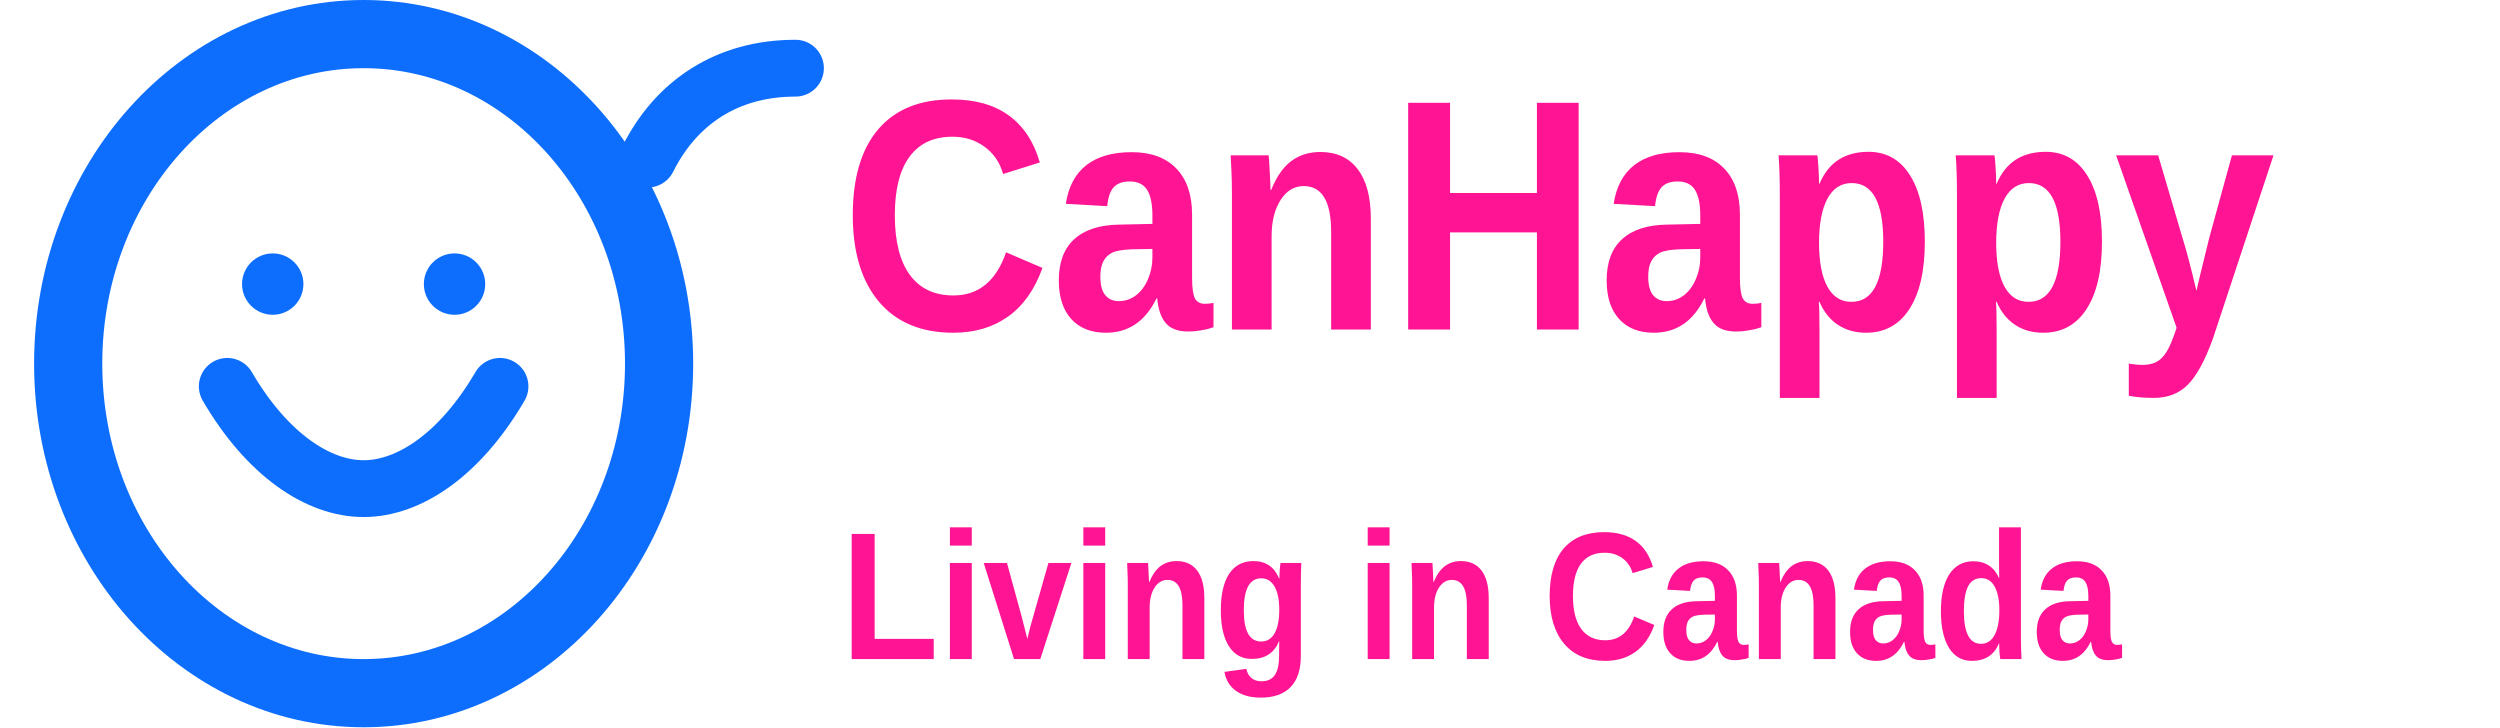
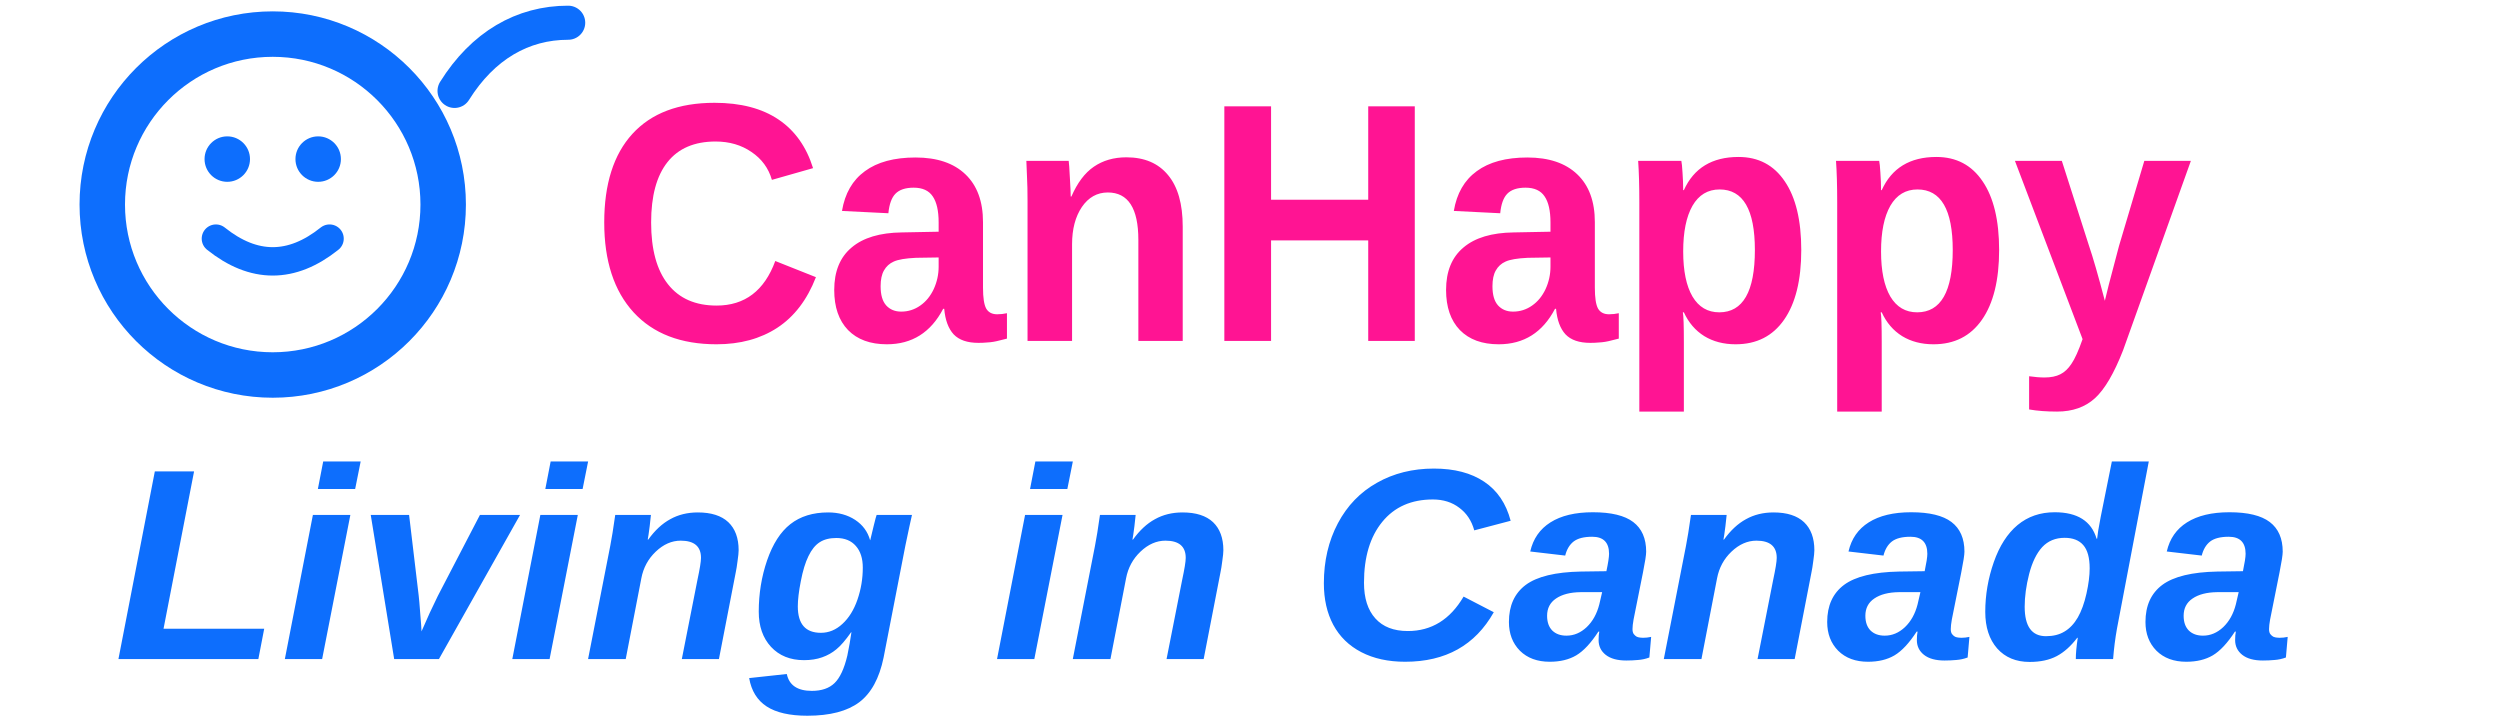
<svg xmlns="http://www.w3.org/2000/svg" viewBox="0 0 220 64" role="img" aria-labelledby="canhappyLogoTitle canhappyLogoDesc">
  <g fill="none" fill-rule="evenodd">
-     <ellipse cx="32" cy="32" rx="26" ry="29" stroke="#0d6efd" stroke-width="6" />
-     <path d="M20 34c3.5 6 8 9 12 9s8.5-3 12-9" stroke="#0d6efd" stroke-width="5" stroke-linecap="round" />
-     <circle cx="24" cy="25" r="2.7" fill="#0d6efd" />
-     <circle cx="40" cy="25" r="2.7" fill="#0d6efd" />
-     <path d="M57 14c2.5-5 7-8 13-8" stroke="#0d6efd" stroke-width="5" stroke-linecap="round" />
-     <g transform="translate(74 0) scale(0.88 1)">
-       <text x="0" y="29" font-family="Segoe UI, Arial, sans-serif" font-size="29" font-weight="700" fill="#ff1493">CanHappy</text>
-       <text x="0" y="58" font-family="Segoe UI, Arial, sans-serif" font-size="16" font-weight="700" fill="#ff1493" letter-spacing="0">Living in Canada</text>
+     <circle cx="24" cy="18" r="15" stroke="#0d6efd" stroke-width="4" />
+     <path d="M19 21q5 4 10 0" stroke="#0d6efd" stroke-width="2.5" fill="none" stroke-linecap="round" stroke-linejoin="round" />
+     <circle cx="20" cy="14" r="2" fill="#0d6efd" />
+     <circle cx="28" cy="14" r="2" fill="#0d6efd" />
+     <path d="M40 8c2.5-4 6-6 10-6" stroke="#0d6efd" stroke-width="3" stroke-linecap="round" />
+     <g transform="translate(52 0)">
+       <text x="0" y="30" font-family="Segoe UI, Arial, sans-serif" font-size="30" font-weight="700" fill="#ff1493" transform="scale(0.95 1)" transform-origin="0 30">
+                 CanHappy</text>
+       <text x="-42" y="58" font-family="Segoe UI, Arial, sans-serif" font-size="24" font-weight="700" font-style="italic" fill="#0d6efd" textLength="172" lengthAdjust="spacingAndGlyphs">Living
+                 in Canada</text>
    </g>
  </g>
</svg>
